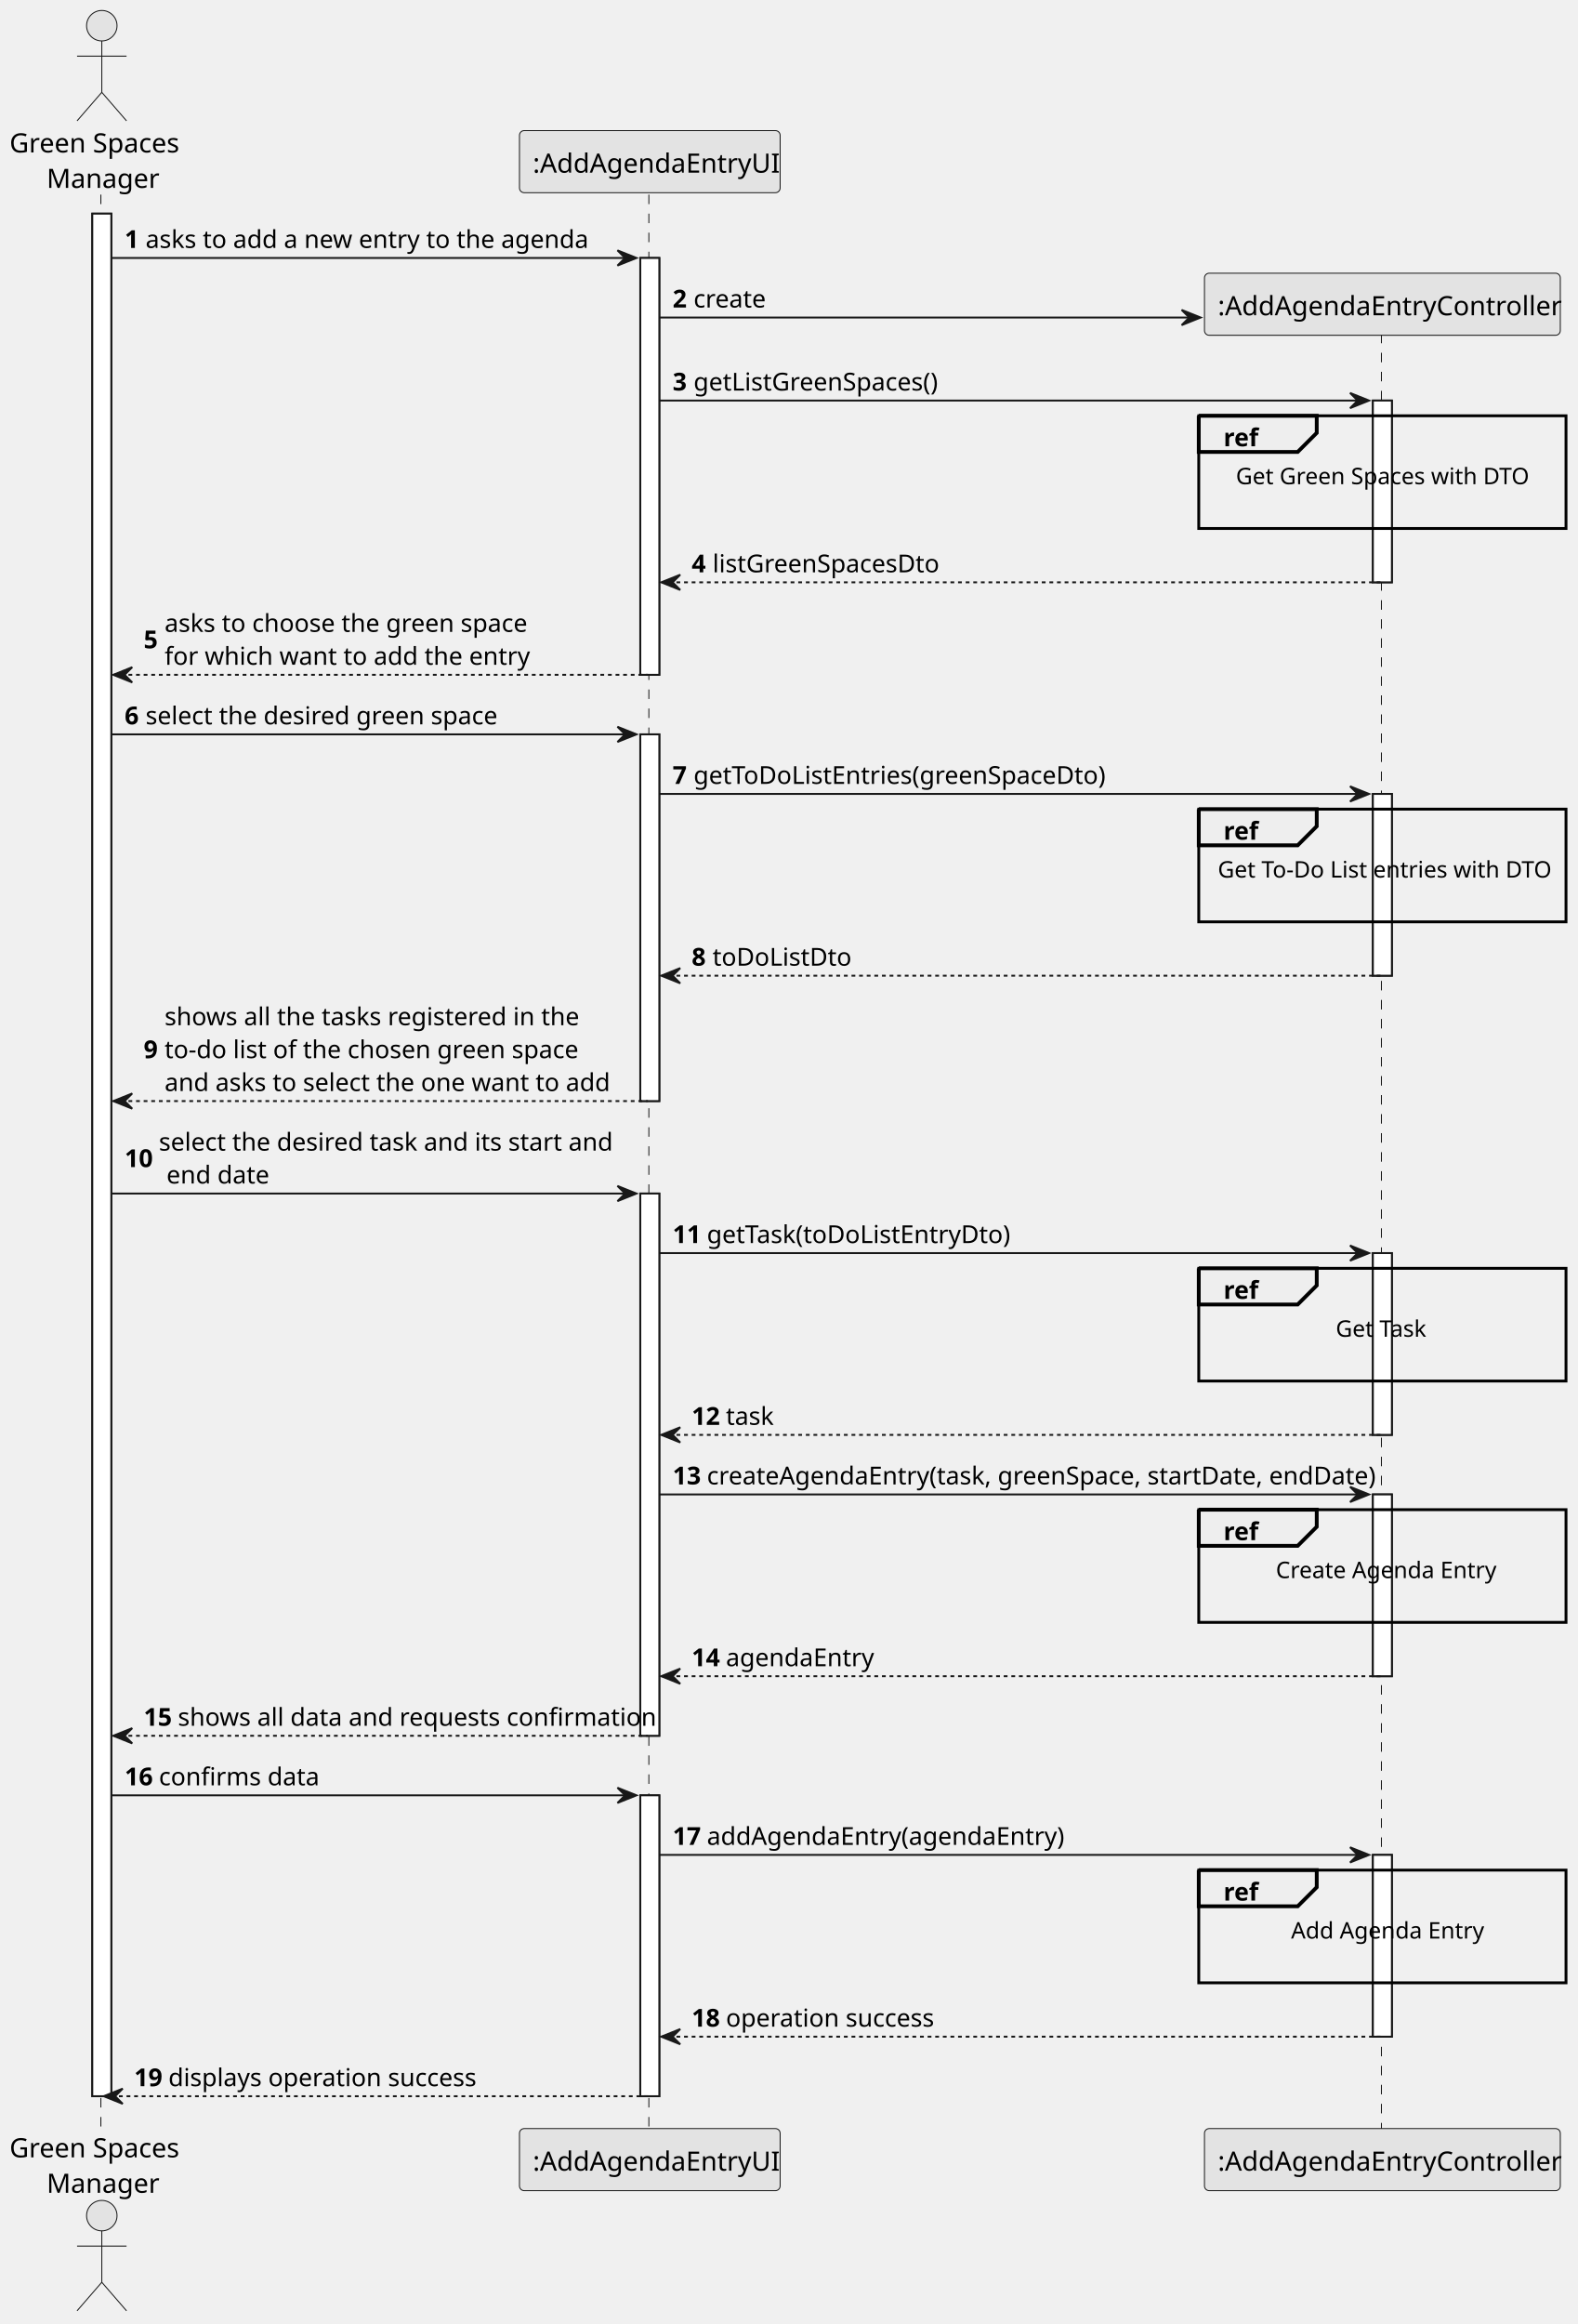
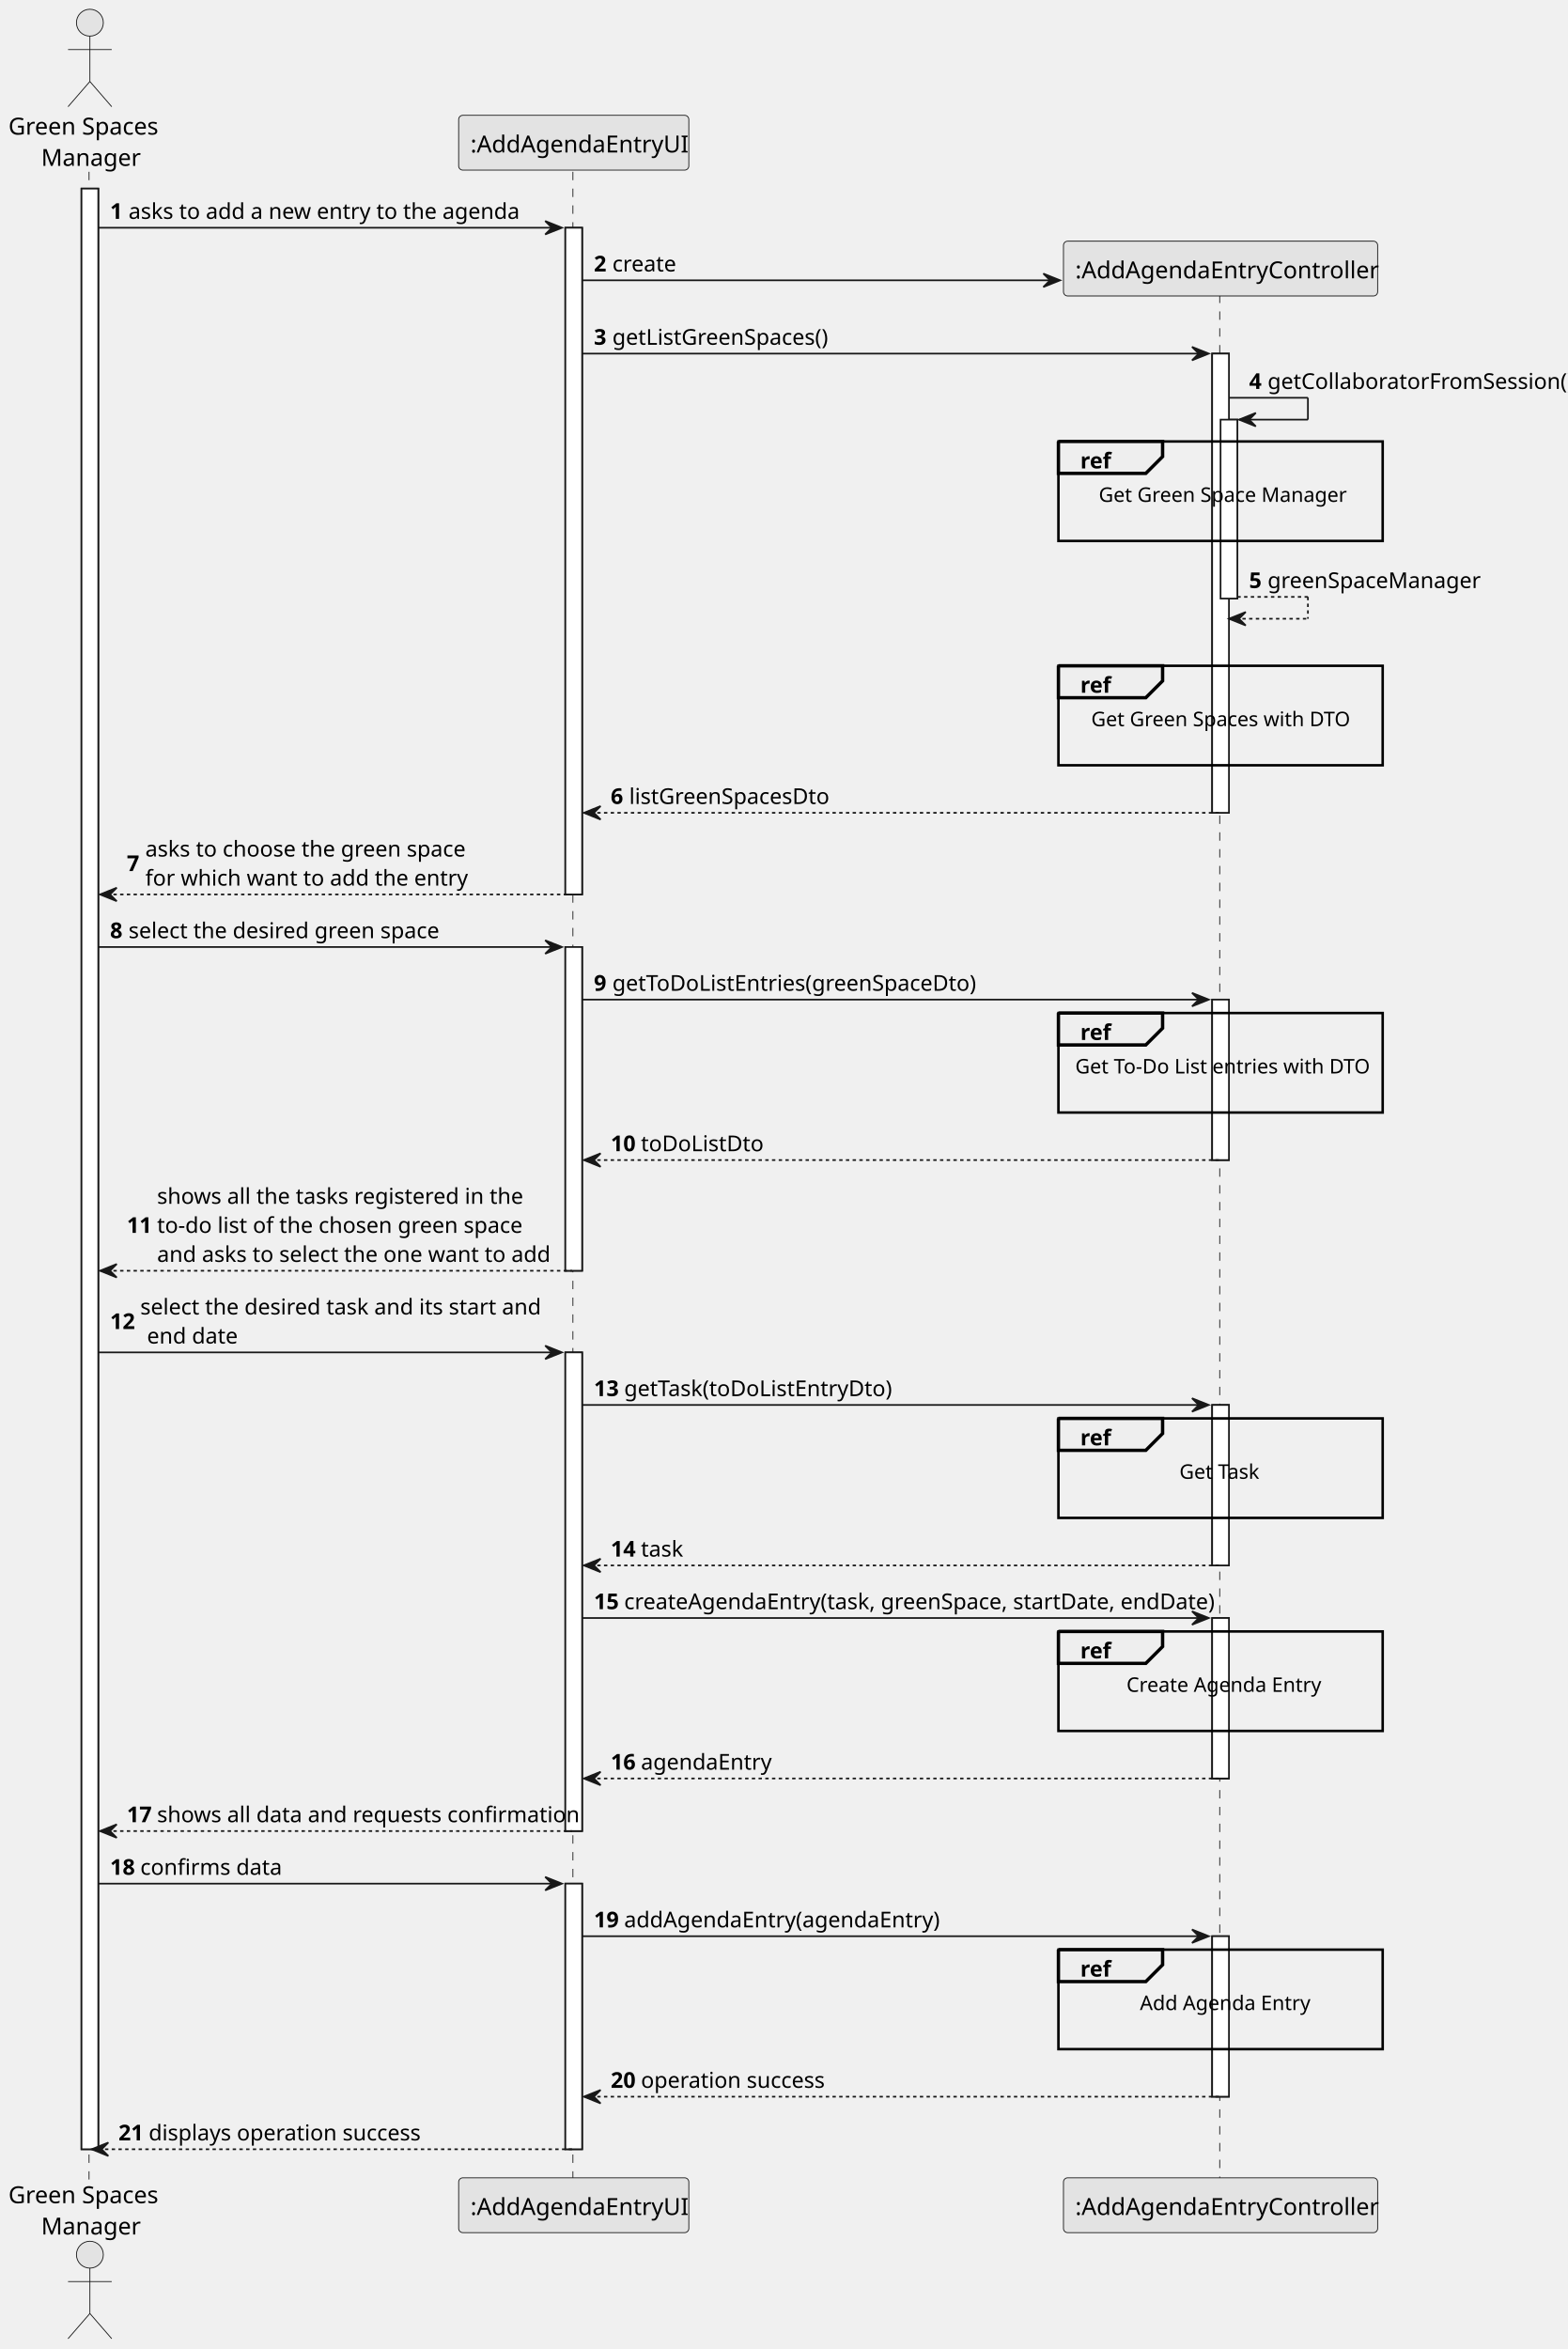
- <svg xmlns="http://www.w3.org/2000/svg" contentStyleType="text/css" height="1221px" preserveAspectRatio="none" style="width:829px;height:1221px;background:#FFFFFF;" version="1.1" viewBox="0 0 829 1221" width="829px" zoomAndPan="magnify">
+ <svg xmlns="http://www.w3.org/2000/svg" contentStyleType="text/css" height="1398px" preserveAspectRatio="none" style="width:933px;height:1398px;background:#FFFFFF;" version="1.1" viewBox="0 0 933 1398" width="933px" zoomAndPan="magnify">
  <defs />
  <g>
-     <rect fill="#FFFFFF" height="989.088" style="stroke:#181818;stroke-width:1.0;" width="10" x="48.5" y="112.242" />
-     <rect fill="#FFFFFF" height="218.998" style="stroke:#181818;stroke-width:1.0;" width="10" x="336.5" y="135.533" />
-     <rect fill="#FFFFFF" height="192.668" style="stroke:#181818;stroke-width:1.0;" width="10" x="336.5" y="385.822" />
-     <rect fill="#FFFFFF" height="284.881" style="stroke:#181818;stroke-width:1.0;" width="10" x="336.5" y="627.072" />
-     <rect fill="#FFFFFF" height="158.086" style="stroke:#181818;stroke-width:1.0;" width="10" x="336.5" y="943.244" />
-     <rect fill="#FFFFFF" height="95.504" style="stroke:#181818;stroke-width:1.0;" width="10" x="721.5" y="210.445" />
-     <rect fill="#FFFFFF" height="95.504" style="stroke:#181818;stroke-width:1.0;" width="10" x="721.5" y="417.113" />
-     <rect fill="#FFFFFF" height="95.504" style="stroke:#181818;stroke-width:1.0;" width="10" x="721.5" y="658.363" />
-     <rect fill="#FFFFFF" height="95.504" style="stroke:#181818;stroke-width:1.0;" width="10" x="721.5" y="785.158" />
-     <rect fill="#FFFFFF" height="95.504" style="stroke:#181818;stroke-width:1.0;" width="10" x="721.5" y="974.535" />
-     <line style="stroke:#181818;stroke-width:0.5;stroke-dasharray:5.0,5.0;" x1="53" x2="53" y1="102.242" y2="1119.33" />
-     <line style="stroke:#181818;stroke-width:0.5;stroke-dasharray:5.0,5.0;" x1="341" x2="341" y1="102.242" y2="1119.33" />
-     <line style="stroke:#181818;stroke-width:0.5;stroke-dasharray:5.0,5.0;" x1="726" x2="726" y1="175.344" y2="1119.33" />
+     <rect fill="#FFFFFF" height="1166.883" style="stroke:#181818;stroke-width:1.0;" width="10" x="48.5" y="112.242" />
+     <rect fill="#FFFFFF" height="396.793" style="stroke:#181818;stroke-width:1.0;" width="10" x="336.5" y="135.533" />
+     <rect fill="#FFFFFF" height="192.668" style="stroke:#181818;stroke-width:1.0;" width="10" x="336.5" y="563.617" />
+     <rect fill="#FFFFFF" height="284.881" style="stroke:#181818;stroke-width:1.0;" width="10" x="336.5" y="804.867" />
+     <rect fill="#FFFFFF" height="158.086" style="stroke:#181818;stroke-width:1.0;" width="10" x="336.5" y="1121.039" />
+     <rect fill="#FFFFFF" height="273.299" style="stroke:#181818;stroke-width:1.0;" width="10" x="721.5" y="210.445" />
+     <rect fill="#FFFFFF" height="106.504" style="stroke:#181818;stroke-width:1.0;" width="10" x="726.5" y="249.736" />
+     <rect fill="#FFFFFF" height="95.504" style="stroke:#181818;stroke-width:1.0;" width="10" x="721.5" y="594.908" />
+     <rect fill="#FFFFFF" height="95.504" style="stroke:#181818;stroke-width:1.0;" width="10" x="721.5" y="836.158" />
+     <rect fill="#FFFFFF" height="95.504" style="stroke:#181818;stroke-width:1.0;" width="10" x="721.5" y="962.953" />
+     <rect fill="#FFFFFF" height="95.504" style="stroke:#181818;stroke-width:1.0;" width="10" x="721.5" y="1152.33" />
+     <line style="stroke:#181818;stroke-width:0.5;stroke-dasharray:5.0,5.0;" x1="53" x2="53" y1="102.242" y2="1297.125" />
+     <line style="stroke:#181818;stroke-width:0.5;stroke-dasharray:5.0,5.0;" x1="341" x2="341" y1="102.242" y2="1297.125" />
+     <line style="stroke:#181818;stroke-width:0.5;stroke-dasharray:5.0,5.0;" x1="726" x2="726" y1="175.344" y2="1297.125" />
    <text fill="#000000" font-family="sans-serif" font-size="14" lengthAdjust="spacing" textLength="91" x="5" y="80.107">Green Spaces</text>
    <text fill="#000000" font-family="sans-serif" font-size="14" lengthAdjust="spacing" textLength="56" x="24.5" y="98.728">Manager</text>
    <ellipse cx="53.5" cy="13.5" fill="#E3E3E3" rx="8" ry="8" style="stroke:#181818;stroke-width:0.5;" />
    <path d="M53.5,21.5 L53.5,48.5 M40.5,29.5 L66.5,29.5 M53.5,48.5 L40.5,63.5 M53.5,48.5 L66.5,63.5 " fill="none" style="stroke:#181818;stroke-width:0.5;" />
-     <text fill="#000000" font-family="sans-serif" font-size="14" lengthAdjust="spacing" textLength="91" x="5" y="1133.438">Green Spaces</text>
-     <text fill="#000000" font-family="sans-serif" font-size="14" lengthAdjust="spacing" textLength="56" x="24.5" y="1152.059">Manager</text>
-     <ellipse cx="53.5" cy="1164.072" fill="#E3E3E3" rx="8" ry="8" style="stroke:#181818;stroke-width:0.5;" />
-     <path d="M53.5,1172.072 L53.5,1199.072 M40.5,1180.072 L66.5,1180.072 M53.5,1199.072 L40.5,1214.072 M53.5,1199.072 L66.5,1214.072 " fill="none" style="stroke:#181818;stroke-width:0.5;" />
+     <text fill="#000000" font-family="sans-serif" font-size="14" lengthAdjust="spacing" textLength="91" x="5" y="1311.232">Green Spaces</text>
+     <text fill="#000000" font-family="sans-serif" font-size="14" lengthAdjust="spacing" textLength="56" x="24.5" y="1329.853">Manager</text>
+     <ellipse cx="53.5" cy="1341.867" fill="#E3E3E3" rx="8" ry="8" style="stroke:#181818;stroke-width:0.5;" />
+     <path d="M53.5,1349.867 L53.5,1376.867 M40.5,1357.867 L66.5,1357.867 M53.5,1376.867 L40.5,1391.867 M53.5,1376.867 L66.5,1391.867 " fill="none" style="stroke:#181818;stroke-width:0.5;" />
    <rect fill="#E3E3E3" height="32.621" rx="2.5" ry="2.5" style="stroke:#181818;stroke-width:0.5;" width="137" x="273" y="68.621" />
    <text fill="#000000" font-family="sans-serif" font-size="14" lengthAdjust="spacing" textLength="123" x="280" y="90.728">:AddAgendaEntryUI</text>
-     <rect fill="#E3E3E3" height="32.621" rx="2.5" ry="2.5" style="stroke:#181818;stroke-width:0.5;" width="137" x="273" y="1118.33" />
-     <text fill="#000000" font-family="sans-serif" font-size="14" lengthAdjust="spacing" textLength="123" x="280" y="1140.438">:AddAgendaEntryUI</text>
-     <rect fill="#E3E3E3" height="32.621" rx="2.5" ry="2.5" style="stroke:#181818;stroke-width:0.5;" width="187" x="633" y="1118.33" />
-     <text fill="#000000" font-family="sans-serif" font-size="14" lengthAdjust="spacing" textLength="173" x="640" y="1140.438">:AddAgendaEntryController</text>
-     <rect fill="#FFFFFF" height="989.088" style="stroke:#181818;stroke-width:1.0;" width="10" x="48.5" y="112.242" />
-     <rect fill="#FFFFFF" height="218.998" style="stroke:#181818;stroke-width:1.0;" width="10" x="336.5" y="135.533" />
-     <rect fill="#FFFFFF" height="192.668" style="stroke:#181818;stroke-width:1.0;" width="10" x="336.5" y="385.822" />
-     <rect fill="#FFFFFF" height="284.881" style="stroke:#181818;stroke-width:1.0;" width="10" x="336.5" y="627.072" />
-     <rect fill="#FFFFFF" height="158.086" style="stroke:#181818;stroke-width:1.0;" width="10" x="336.5" y="943.244" />
-     <rect fill="#FFFFFF" height="95.504" style="stroke:#181818;stroke-width:1.0;" width="10" x="721.5" y="210.445" />
-     <rect fill="#FFFFFF" height="95.504" style="stroke:#181818;stroke-width:1.0;" width="10" x="721.5" y="417.113" />
-     <rect fill="#FFFFFF" height="95.504" style="stroke:#181818;stroke-width:1.0;" width="10" x="721.5" y="658.363" />
-     <rect fill="#FFFFFF" height="95.504" style="stroke:#181818;stroke-width:1.0;" width="10" x="721.5" y="785.158" />
-     <rect fill="#FFFFFF" height="95.504" style="stroke:#181818;stroke-width:1.0;" width="10" x="721.5" y="974.535" />
+     <rect fill="#E3E3E3" height="32.621" rx="2.5" ry="2.5" style="stroke:#181818;stroke-width:0.5;" width="137" x="273" y="1296.125" />
+     <text fill="#000000" font-family="sans-serif" font-size="14" lengthAdjust="spacing" textLength="123" x="280" y="1318.232">:AddAgendaEntryUI</text>
+     <rect fill="#E3E3E3" height="32.621" rx="2.5" ry="2.5" style="stroke:#181818;stroke-width:0.5;" width="187" x="633" y="1296.125" />
+     <text fill="#000000" font-family="sans-serif" font-size="14" lengthAdjust="spacing" textLength="173" x="640" y="1318.232">:AddAgendaEntryController</text>
+     <rect fill="#FFFFFF" height="1166.883" style="stroke:#181818;stroke-width:1.0;" width="10" x="48.5" y="112.242" />
+     <rect fill="#FFFFFF" height="396.793" style="stroke:#181818;stroke-width:1.0;" width="10" x="336.5" y="135.533" />
+     <rect fill="#FFFFFF" height="192.668" style="stroke:#181818;stroke-width:1.0;" width="10" x="336.5" y="563.617" />
+     <rect fill="#FFFFFF" height="284.881" style="stroke:#181818;stroke-width:1.0;" width="10" x="336.5" y="804.867" />
+     <rect fill="#FFFFFF" height="158.086" style="stroke:#181818;stroke-width:1.0;" width="10" x="336.5" y="1121.039" />
+     <rect fill="#FFFFFF" height="273.299" style="stroke:#181818;stroke-width:1.0;" width="10" x="721.5" y="210.445" />
+     <rect fill="#FFFFFF" height="106.504" style="stroke:#181818;stroke-width:1.0;" width="10" x="726.5" y="249.736" />
+     <rect fill="#FFFFFF" height="95.504" style="stroke:#181818;stroke-width:1.0;" width="10" x="721.5" y="594.908" />
+     <rect fill="#FFFFFF" height="95.504" style="stroke:#181818;stroke-width:1.0;" width="10" x="721.5" y="836.158" />
+     <rect fill="#FFFFFF" height="95.504" style="stroke:#181818;stroke-width:1.0;" width="10" x="721.5" y="962.953" />
+     <rect fill="#FFFFFF" height="95.504" style="stroke:#181818;stroke-width:1.0;" width="10" x="721.5" y="1152.33" />
    <polygon fill="#181818" points="324.5,131.533,334.5,135.533,324.5,139.533,328.5,135.533" style="stroke:#181818;stroke-width:1.0;" />
    <line style="stroke:#181818;stroke-width:1.0;" x1="58.5" x2="330.5" y1="135.533" y2="135.533" />
    <text fill="#000000" font-family="sans-serif" font-size="13" font-weight="bold" lengthAdjust="spacing" textLength="7" x="65.5" y="130.27">1</text>
    <text fill="#000000" font-family="sans-serif" font-size="13" lengthAdjust="spacing" textLength="222" x="76.5" y="130.27">asks to add a new entry to the agenda</text>
    <polygon fill="#181818" points="621,162.824,631,166.824,621,170.824,625,166.824" style="stroke:#181818;stroke-width:1.0;" />
    <line style="stroke:#181818;stroke-width:1.0;" x1="346.5" x2="627" y1="166.824" y2="166.824" />
    <text fill="#000000" font-family="sans-serif" font-size="13" font-weight="bold" lengthAdjust="spacing" textLength="7" x="353.5" y="161.561">2</text>
    <text fill="#000000" font-family="sans-serif" font-size="13" lengthAdjust="spacing" textLength="36" x="364.5" y="161.561">create</text>
    <rect fill="#E3E3E3" height="32.621" rx="2.5" ry="2.5" style="stroke:#181818;stroke-width:0.5;" width="187" x="633" y="143.533" />
    <text fill="#000000" font-family="sans-serif" font-size="14" lengthAdjust="spacing" textLength="173" x="640" y="165.641">:AddAgendaEntryController</text>
    <polygon fill="#181818" points="709.5,206.445,719.5,210.445,709.5,214.445,713.5,210.445" style="stroke:#181818;stroke-width:1.0;" />
    <line style="stroke:#181818;stroke-width:1.0;" x1="346.5" x2="715.5" y1="210.445" y2="210.445" />
    <text fill="#000000" font-family="sans-serif" font-size="13" font-weight="bold" lengthAdjust="spacing" textLength="7" x="353.5" y="205.183">3</text>
    <text fill="#000000" font-family="sans-serif" font-size="13" lengthAdjust="spacing" textLength="126" x="364.5" y="205.183">getListGreenSpaces()</text>
-     <rect fill="none" height="59.213" style="stroke:#000000;stroke-width:1.5;" width="193" x="630" y="218.445" />
-     <path d="M630,218.445 L692,218.445 L692,227.445 L682,237.445 L630,237.445 L630,218.445 " fill="#EEEEEE" style="stroke:#000000;stroke-width:2.0;" />
-     <text fill="#000000" font-family="sans-serif" font-size="13" font-weight="bold" lengthAdjust="spacing" textLength="17" x="643" y="234.474">ref</text>
-     <text fill="#000000" font-family="sans-serif" font-size="12" lengthAdjust="spacing" textLength="154" x="649.5" y="254.394">Get Green Spaces with DTO</text>
-     <text fill="#000000" font-family="sans-serif" font-size="12" lengthAdjust="spacing" textLength="3" x="725" y="270.356"> </text>
-     <polygon fill="#181818" points="357.5,301.949,347.5,305.949,357.5,309.949,353.5,305.949" style="stroke:#181818;stroke-width:1.0;" />
-     <line style="stroke:#181818;stroke-width:1.0;stroke-dasharray:2.0,2.0;" x1="351.5" x2="725.5" y1="305.949" y2="305.949" />
-     <text fill="#000000" font-family="sans-serif" font-size="13" font-weight="bold" lengthAdjust="spacing" textLength="7" x="363.5" y="300.687">4</text>
-     <text fill="#000000" font-family="sans-serif" font-size="13" lengthAdjust="spacing" textLength="116" x="374.5" y="300.687">listGreenSpacesDto</text>
-     <polygon fill="#181818" points="69.5,350.531,59.5,354.531,69.5,358.531,65.5,354.531" style="stroke:#181818;stroke-width:1.0;" />
-     <line style="stroke:#181818;stroke-width:1.0;stroke-dasharray:2.0,2.0;" x1="63.5" x2="340.5" y1="354.531" y2="354.531" />
-     <text fill="#000000" font-family="sans-serif" font-size="13" font-weight="bold" lengthAdjust="spacing" textLength="7" x="75.5" y="340.623">5</text>
-     <text fill="#000000" font-family="sans-serif" font-size="13" lengthAdjust="spacing" textLength="186" x="86.5" y="331.978">asks to choose the green space</text>
-     <text fill="#000000" font-family="sans-serif" font-size="13" lengthAdjust="spacing" textLength="177" x="86.5" y="349.269">for which want to add the entry</text>
-     <polygon fill="#181818" points="324.5,381.822,334.5,385.822,324.5,389.822,328.5,385.822" style="stroke:#181818;stroke-width:1.0;" />
-     <line style="stroke:#181818;stroke-width:1.0;" x1="58.5" x2="330.5" y1="385.822" y2="385.822" />
-     <text fill="#000000" font-family="sans-serif" font-size="13" font-weight="bold" lengthAdjust="spacing" textLength="7" x="65.5" y="380.56">6</text>
-     <text fill="#000000" font-family="sans-serif" font-size="13" lengthAdjust="spacing" textLength="178" x="76.5" y="380.56">select the desired green space</text>
-     <polygon fill="#181818" points="709.5,413.113,719.5,417.113,709.5,421.113,713.5,417.113" style="stroke:#181818;stroke-width:1.0;" />
-     <line style="stroke:#181818;stroke-width:1.0;" x1="346.5" x2="715.5" y1="417.113" y2="417.113" />
-     <text fill="#000000" font-family="sans-serif" font-size="13" font-weight="bold" lengthAdjust="spacing" textLength="7" x="353.5" y="411.851">7</text>
-     <text fill="#000000" font-family="sans-serif" font-size="13" lengthAdjust="spacing" textLength="207" x="364.5" y="411.851">getToDoListEntries(greenSpaceDto)</text>
-     <rect fill="none" height="59.213" style="stroke:#000000;stroke-width:1.5;" width="193" x="630" y="425.113" />
-     <path d="M630,425.113 L692,425.113 L692,434.113 L682,444.113 L630,444.113 L630,425.113 " fill="#EEEEEE" style="stroke:#000000;stroke-width:2.0;" />
-     <text fill="#000000" font-family="sans-serif" font-size="13" font-weight="bold" lengthAdjust="spacing" textLength="17" x="643" y="441.142">ref</text>
-     <text fill="#000000" font-family="sans-serif" font-size="12" lengthAdjust="spacing" textLength="173" x="640" y="461.062">Get To-Do List entries with DTO</text>
-     <text fill="#000000" font-family="sans-serif" font-size="12" lengthAdjust="spacing" textLength="3" x="725" y="477.023"> </text>
-     <polygon fill="#181818" points="357.5,508.617,347.5,512.617,357.5,516.617,353.5,512.617" style="stroke:#181818;stroke-width:1.0;" />
-     <line style="stroke:#181818;stroke-width:1.0;stroke-dasharray:2.0,2.0;" x1="351.5" x2="725.5" y1="512.617" y2="512.617" />
-     <text fill="#000000" font-family="sans-serif" font-size="13" font-weight="bold" lengthAdjust="spacing" textLength="7" x="363.5" y="507.354">8</text>
-     <text fill="#000000" font-family="sans-serif" font-size="13" lengthAdjust="spacing" textLength="68" x="374.5" y="507.354">toDoListDto</text>
-     <polygon fill="#181818" points="69.5,574.49,59.5,578.49,69.5,582.49,65.5,578.49" style="stroke:#181818;stroke-width:1.0;" />
-     <line style="stroke:#181818;stroke-width:1.0;stroke-dasharray:2.0,2.0;" x1="63.5" x2="340.5" y1="578.49" y2="578.49" />
-     <text fill="#000000" font-family="sans-serif" font-size="13" font-weight="bold" lengthAdjust="spacing" textLength="7" x="75.5" y="555.937">9</text>
-     <text fill="#000000" font-family="sans-serif" font-size="13" lengthAdjust="spacing" textLength="209" x="86.5" y="538.645">shows all the tasks registered in the</text>
-     <text fill="#000000" font-family="sans-serif" font-size="13" lengthAdjust="spacing" textLength="207" x="86.5" y="555.937">to-do list of the chosen green space</text>
-     <text fill="#000000" font-family="sans-serif" font-size="13" lengthAdjust="spacing" textLength="225" x="86.5" y="573.227">and asks to select the one want to add</text>
-     <polygon fill="#181818" points="324.5,623.072,334.5,627.072,324.5,631.072,328.5,627.072" style="stroke:#181818;stroke-width:1.0;" />
-     <line style="stroke:#181818;stroke-width:1.0;" x1="58.5" x2="330.5" y1="627.072" y2="627.072" />
-     <text fill="#000000" font-family="sans-serif" font-size="13" font-weight="bold" lengthAdjust="spacing" textLength="14" x="65.5" y="613.164">10</text>
-     <text fill="#000000" font-family="sans-serif" font-size="13" lengthAdjust="spacing" textLength="230" x="83.5" y="604.519">select the desired task and its start and</text>
-     <text fill="#000000" font-family="sans-serif" font-size="13" lengthAdjust="spacing" textLength="50" x="87.5" y="621.81">end date</text>
-     <polygon fill="#181818" points="709.5,654.363,719.5,658.363,709.5,662.363,713.5,658.363" style="stroke:#181818;stroke-width:1.0;" />
-     <line style="stroke:#181818;stroke-width:1.0;" x1="346.5" x2="715.5" y1="658.363" y2="658.363" />
-     <text fill="#000000" font-family="sans-serif" font-size="13" font-weight="bold" lengthAdjust="spacing" textLength="14" x="353.5" y="653.101">11</text>
-     <text fill="#000000" font-family="sans-serif" font-size="13" lengthAdjust="spacing" textLength="153" x="371.5" y="653.101">getTask(toDoListEntryDto)</text>
-     <rect fill="none" height="59.213" style="stroke:#000000;stroke-width:1.5;" width="193" x="630" y="666.363" />
-     <path d="M630,666.363 L692,666.363 L692,675.363 L682,685.363 L630,685.363 L630,666.363 " fill="#EEEEEE" style="stroke:#000000;stroke-width:2.0;" />
-     <text fill="#000000" font-family="sans-serif" font-size="13" font-weight="bold" lengthAdjust="spacing" textLength="17" x="643" y="682.392">ref</text>
-     <text fill="#000000" font-family="sans-serif" font-size="12" lengthAdjust="spacing" textLength="49" x="702" y="702.312">Get Task</text>
-     <text fill="#000000" font-family="sans-serif" font-size="12" lengthAdjust="spacing" textLength="3" x="725" y="718.273"> </text>
-     <polygon fill="#181818" points="357.5,749.867,347.5,753.867,357.5,757.867,353.5,753.867" style="stroke:#181818;stroke-width:1.0;" />
-     <line style="stroke:#181818;stroke-width:1.0;stroke-dasharray:2.0,2.0;" x1="351.5" x2="725.5" y1="753.867" y2="753.867" />
-     <text fill="#000000" font-family="sans-serif" font-size="13" font-weight="bold" lengthAdjust="spacing" textLength="14" x="363.5" y="748.605">12</text>
-     <text fill="#000000" font-family="sans-serif" font-size="13" lengthAdjust="spacing" textLength="25" x="381.5" y="748.605">task</text>
-     <polygon fill="#181818" points="709.5,781.158,719.5,785.158,709.5,789.158,713.5,785.158" style="stroke:#181818;stroke-width:1.0;" />
-     <line style="stroke:#181818;stroke-width:1.0;" x1="346.5" x2="715.5" y1="785.158" y2="785.158" />
-     <text fill="#000000" font-family="sans-serif" font-size="13" font-weight="bold" lengthAdjust="spacing" textLength="14" x="353.5" y="779.895">13</text>
-     <text fill="#000000" font-family="sans-serif" font-size="13" lengthAdjust="spacing" textLength="338" x="371.5" y="779.895">createAgendaEntry(task, greenSpace, startDate, endDate)</text>
-     <rect fill="none" height="59.213" style="stroke:#000000;stroke-width:1.5;" width="193" x="630" y="793.158" />
-     <path d="M630,793.158 L692,793.158 L692,802.158 L682,812.158 L630,812.158 L630,793.158 " fill="#EEEEEE" style="stroke:#000000;stroke-width:2.0;" />
-     <text fill="#000000" font-family="sans-serif" font-size="13" font-weight="bold" lengthAdjust="spacing" textLength="17" x="643" y="809.187">ref</text>
-     <text fill="#000000" font-family="sans-serif" font-size="12" lengthAdjust="spacing" textLength="112" x="670.5" y="829.107">Create Agenda Entry</text>
-     <text fill="#000000" font-family="sans-serif" font-size="12" lengthAdjust="spacing" textLength="3" x="725" y="845.068"> </text>
-     <polygon fill="#181818" points="357.5,876.662,347.5,880.662,357.5,884.662,353.5,880.662" style="stroke:#181818;stroke-width:1.0;" />
-     <line style="stroke:#181818;stroke-width:1.0;stroke-dasharray:2.0,2.0;" x1="351.5" x2="725.5" y1="880.662" y2="880.662" />
-     <text fill="#000000" font-family="sans-serif" font-size="13" font-weight="bold" lengthAdjust="spacing" textLength="14" x="363.5" y="875.399">14</text>
-     <text fill="#000000" font-family="sans-serif" font-size="13" lengthAdjust="spacing" textLength="73" x="381.5" y="875.399">agendaEntry</text>
-     <polygon fill="#181818" points="69.5,907.953,59.5,911.953,69.5,915.953,65.5,911.953" style="stroke:#181818;stroke-width:1.0;" />
-     <line style="stroke:#181818;stroke-width:1.0;stroke-dasharray:2.0,2.0;" x1="63.5" x2="340.5" y1="911.953" y2="911.953" />
-     <text fill="#000000" font-family="sans-serif" font-size="13" font-weight="bold" lengthAdjust="spacing" textLength="14" x="75.5" y="906.69">15</text>
-     <text fill="#000000" font-family="sans-serif" font-size="13" lengthAdjust="spacing" textLength="236" x="93.5" y="906.69">shows all data and requests confirmation</text>
-     <polygon fill="#181818" points="324.5,939.244,334.5,943.244,324.5,947.244,328.5,943.244" style="stroke:#181818;stroke-width:1.0;" />
-     <line style="stroke:#181818;stroke-width:1.0;" x1="58.5" x2="330.5" y1="943.244" y2="943.244" />
-     <text fill="#000000" font-family="sans-serif" font-size="13" font-weight="bold" lengthAdjust="spacing" textLength="14" x="65.5" y="937.981">16</text>
-     <text fill="#000000" font-family="sans-serif" font-size="13" lengthAdjust="spacing" textLength="78" x="83.5" y="937.981">confirms data</text>
-     <polygon fill="#181818" points="709.5,970.535,719.5,974.535,709.5,978.535,713.5,974.535" style="stroke:#181818;stroke-width:1.0;" />
-     <line style="stroke:#181818;stroke-width:1.0;" x1="346.5" x2="715.5" y1="974.535" y2="974.535" />
-     <text fill="#000000" font-family="sans-serif" font-size="13" font-weight="bold" lengthAdjust="spacing" textLength="14" x="353.5" y="969.273">17</text>
-     <text fill="#000000" font-family="sans-serif" font-size="13" lengthAdjust="spacing" textLength="177" x="371.5" y="969.273">addAgendaEntry(agendaEntry)</text>
-     <rect fill="none" height="59.213" style="stroke:#000000;stroke-width:1.5;" width="193" x="630" y="982.535" />
-     <path d="M630,982.535 L692,982.535 L692,991.535 L682,1001.535 L630,1001.535 L630,982.535 " fill="#EEEEEE" style="stroke:#000000;stroke-width:2.0;" />
-     <text fill="#000000" font-family="sans-serif" font-size="13" font-weight="bold" lengthAdjust="spacing" textLength="17" x="643" y="998.563">ref</text>
-     <text fill="#000000" font-family="sans-serif" font-size="12" lengthAdjust="spacing" textLength="96" x="678.5" y="1018.484">Add Agenda Entry</text>
-     <text fill="#000000" font-family="sans-serif" font-size="12" lengthAdjust="spacing" textLength="3" x="725" y="1034.445"> </text>
-     <polygon fill="#181818" points="357.5,1066.039,347.5,1070.039,357.5,1074.039,353.5,1070.039" style="stroke:#181818;stroke-width:1.0;" />
-     <line style="stroke:#181818;stroke-width:1.0;stroke-dasharray:2.0,2.0;" x1="351.5" x2="725.5" y1="1070.039" y2="1070.039" />
-     <text fill="#000000" font-family="sans-serif" font-size="13" font-weight="bold" lengthAdjust="spacing" textLength="14" x="363.5" y="1064.776">18</text>
-     <text fill="#000000" font-family="sans-serif" font-size="13" lengthAdjust="spacing" textLength="106" x="381.5" y="1064.776">operation success</text>
-     <polygon fill="#181818" points="64.5,1097.33,54.5,1101.33,64.5,1105.33,60.5,1101.33" style="stroke:#181818;stroke-width:1.0;" />
-     <line style="stroke:#181818;stroke-width:1.0;stroke-dasharray:2.0,2.0;" x1="58.5" x2="340.5" y1="1101.33" y2="1101.33" />
-     <text fill="#000000" font-family="sans-serif" font-size="13" font-weight="bold" lengthAdjust="spacing" textLength="14" x="70.5" y="1096.067">19</text>
-     <text fill="#000000" font-family="sans-serif" font-size="13" lengthAdjust="spacing" textLength="158" x="88.5" y="1096.067">displays operation success</text>
+     <line style="stroke:#181818;stroke-width:1.0;" x1="731.5" x2="778.5" y1="236.736" y2="236.736" />
+     <line style="stroke:#181818;stroke-width:1.0;" x1="778.5" x2="778.5" y1="236.736" y2="249.736" />
+     <line style="stroke:#181818;stroke-width:1.0;" x1="737.5" x2="778.5" y1="249.736" y2="249.736" />
+     <polygon fill="#181818" points="747.5,245.736,737.5,249.736,747.5,253.736,743.5,249.736" style="stroke:#181818;stroke-width:1.0;" />
+     <text fill="#000000" font-family="sans-serif" font-size="13" font-weight="bold" lengthAdjust="spacing" textLength="7" x="743.5" y="231.474">4</text>
+     <text fill="#000000" font-family="sans-serif" font-size="13" lengthAdjust="spacing" textLength="172" x="754.5" y="231.474">getCollaboratorFromSession()</text>
+     <rect fill="none" height="59.213" style="stroke:#000000;stroke-width:1.5;" width="193" x="630" y="262.736" />
+     <path d="M630,262.736 L692,262.736 L692,271.736 L682,281.736 L630,281.736 L630,262.736 " fill="#EEEEEE" style="stroke:#000000;stroke-width:2.0;" />
+     <text fill="#000000" font-family="sans-serif" font-size="13" font-weight="bold" lengthAdjust="spacing" textLength="17" x="643" y="278.765">ref</text>
+     <text fill="#000000" font-family="sans-serif" font-size="12" lengthAdjust="spacing" textLength="145" x="654" y="298.685">Get Green Space Manager</text>
+     <text fill="#000000" font-family="sans-serif" font-size="12" lengthAdjust="spacing" textLength="3" x="725" y="314.647"> </text>
+     <line style="stroke:#181818;stroke-width:1.0;stroke-dasharray:2.0,2.0;" x1="736.5" x2="778.5" y1="355.24" y2="355.24" />
+     <line style="stroke:#181818;stroke-width:1.0;stroke-dasharray:2.0,2.0;" x1="778.5" x2="778.5" y1="355.24" y2="368.24" />
+     <line style="stroke:#181818;stroke-width:1.0;stroke-dasharray:2.0,2.0;" x1="731.5" x2="778.5" y1="368.24" y2="368.24" />
+     <polygon fill="#181818" points="741.5,364.24,731.5,368.24,741.5,372.24,737.5,368.24" style="stroke:#181818;stroke-width:1.0;" />
+     <text fill="#000000" font-family="sans-serif" font-size="13" font-weight="bold" lengthAdjust="spacing" textLength="7" x="743.5" y="349.978">5</text>
+     <text fill="#000000" font-family="sans-serif" font-size="13" lengthAdjust="spacing" textLength="119" x="754.5" y="349.978">greenSpaceManager</text>
+     <rect fill="none" height="59.213" style="stroke:#000000;stroke-width:1.5;" width="193" x="630" y="396.24" />
+     <path d="M630,396.24 L692,396.24 L692,405.24 L682,415.24 L630,415.24 L630,396.24 " fill="#EEEEEE" style="stroke:#000000;stroke-width:2.0;" />
+     <text fill="#000000" font-family="sans-serif" font-size="13" font-weight="bold" lengthAdjust="spacing" textLength="17" x="643" y="412.269">ref</text>
+     <text fill="#000000" font-family="sans-serif" font-size="12" lengthAdjust="spacing" textLength="154" x="649.5" y="432.19">Get Green Spaces with DTO</text>
+     <text fill="#000000" font-family="sans-serif" font-size="12" lengthAdjust="spacing" textLength="3" x="725" y="448.15"> </text>
+     <polygon fill="#181818" points="357.5,479.744,347.5,483.744,357.5,487.744,353.5,483.744" style="stroke:#181818;stroke-width:1.0;" />
+     <line style="stroke:#181818;stroke-width:1.0;stroke-dasharray:2.0,2.0;" x1="351.5" x2="725.5" y1="483.744" y2="483.744" />
+     <text fill="#000000" font-family="sans-serif" font-size="13" font-weight="bold" lengthAdjust="spacing" textLength="7" x="363.5" y="478.481">6</text>
+     <text fill="#000000" font-family="sans-serif" font-size="13" lengthAdjust="spacing" textLength="116" x="374.5" y="478.481">listGreenSpacesDto</text>
+     <polygon fill="#181818" points="69.5,528.326,59.5,532.326,69.5,536.326,65.5,532.326" style="stroke:#181818;stroke-width:1.0;" />
+     <line style="stroke:#181818;stroke-width:1.0;stroke-dasharray:2.0,2.0;" x1="63.5" x2="340.5" y1="532.326" y2="532.326" />
+     <text fill="#000000" font-family="sans-serif" font-size="13" font-weight="bold" lengthAdjust="spacing" textLength="7" x="75.5" y="518.418">7</text>
+     <text fill="#000000" font-family="sans-serif" font-size="13" lengthAdjust="spacing" textLength="186" x="86.5" y="509.772">asks to choose the green space</text>
+     <text fill="#000000" font-family="sans-serif" font-size="13" lengthAdjust="spacing" textLength="177" x="86.5" y="527.063">for which want to add the entry</text>
+     <polygon fill="#181818" points="324.5,559.617,334.5,563.617,324.5,567.617,328.5,563.617" style="stroke:#181818;stroke-width:1.0;" />
+     <line style="stroke:#181818;stroke-width:1.0;" x1="58.5" x2="330.5" y1="563.617" y2="563.617" />
+     <text fill="#000000" font-family="sans-serif" font-size="13" font-weight="bold" lengthAdjust="spacing" textLength="7" x="65.5" y="558.355">8</text>
+     <text fill="#000000" font-family="sans-serif" font-size="13" lengthAdjust="spacing" textLength="178" x="76.5" y="558.355">select the desired green space</text>
+     <polygon fill="#181818" points="709.5,590.908,719.5,594.908,709.5,598.908,713.5,594.908" style="stroke:#181818;stroke-width:1.0;" />
+     <line style="stroke:#181818;stroke-width:1.0;" x1="346.5" x2="715.5" y1="594.908" y2="594.908" />
+     <text fill="#000000" font-family="sans-serif" font-size="13" font-weight="bold" lengthAdjust="spacing" textLength="7" x="353.5" y="589.645">9</text>
+     <text fill="#000000" font-family="sans-serif" font-size="13" lengthAdjust="spacing" textLength="207" x="364.5" y="589.645">getToDoListEntries(greenSpaceDto)</text>
+     <rect fill="none" height="59.213" style="stroke:#000000;stroke-width:1.5;" width="193" x="630" y="602.908" />
+     <path d="M630,602.908 L692,602.908 L692,611.908 L682,621.908 L630,621.908 L630,602.908 " fill="#EEEEEE" style="stroke:#000000;stroke-width:2.0;" />
+     <text fill="#000000" font-family="sans-serif" font-size="13" font-weight="bold" lengthAdjust="spacing" textLength="17" x="643" y="618.937">ref</text>
+     <text fill="#000000" font-family="sans-serif" font-size="12" lengthAdjust="spacing" textLength="173" x="640" y="638.857">Get To-Do List entries with DTO</text>
+     <text fill="#000000" font-family="sans-serif" font-size="12" lengthAdjust="spacing" textLength="3" x="725" y="654.818"> </text>
+     <polygon fill="#181818" points="357.5,686.412,347.5,690.412,357.5,694.412,353.5,690.412" style="stroke:#181818;stroke-width:1.0;" />
+     <line style="stroke:#181818;stroke-width:1.0;stroke-dasharray:2.0,2.0;" x1="351.5" x2="725.5" y1="690.412" y2="690.412" />
+     <text fill="#000000" font-family="sans-serif" font-size="13" font-weight="bold" lengthAdjust="spacing" textLength="14" x="363.5" y="685.149">10</text>
+     <text fill="#000000" font-family="sans-serif" font-size="13" lengthAdjust="spacing" textLength="68" x="381.5" y="685.149">toDoListDto</text>
+     <polygon fill="#181818" points="69.5,752.285,59.5,756.285,69.5,760.285,65.5,756.285" style="stroke:#181818;stroke-width:1.0;" />
+     <line style="stroke:#181818;stroke-width:1.0;stroke-dasharray:2.0,2.0;" x1="63.5" x2="340.5" y1="756.285" y2="756.285" />
+     <text fill="#000000" font-family="sans-serif" font-size="13" font-weight="bold" lengthAdjust="spacing" textLength="14" x="75.5" y="733.731">11</text>
+     <text fill="#000000" font-family="sans-serif" font-size="13" lengthAdjust="spacing" textLength="209" x="93.5" y="716.44">shows all the tasks registered in the</text>
+     <text fill="#000000" font-family="sans-serif" font-size="13" lengthAdjust="spacing" textLength="207" x="93.5" y="733.731">to-do list of the chosen green space</text>
+     <text fill="#000000" font-family="sans-serif" font-size="13" lengthAdjust="spacing" textLength="225" x="93.5" y="751.023">and asks to select the one want to add</text>
+     <polygon fill="#181818" points="324.5,800.867,334.5,804.867,324.5,808.867,328.5,804.867" style="stroke:#181818;stroke-width:1.0;" />
+     <line style="stroke:#181818;stroke-width:1.0;" x1="58.5" x2="330.5" y1="804.867" y2="804.867" />
+     <text fill="#000000" font-family="sans-serif" font-size="13" font-weight="bold" lengthAdjust="spacing" textLength="14" x="65.5" y="790.959">12</text>
+     <text fill="#000000" font-family="sans-serif" font-size="13" lengthAdjust="spacing" textLength="230" x="83.5" y="782.313">select the desired task and its start and</text>
+     <text fill="#000000" font-family="sans-serif" font-size="13" lengthAdjust="spacing" textLength="50" x="87.5" y="799.605">end date</text>
+     <polygon fill="#181818" points="709.5,832.158,719.5,836.158,709.5,840.158,713.5,836.158" style="stroke:#181818;stroke-width:1.0;" />
+     <line style="stroke:#181818;stroke-width:1.0;" x1="346.5" x2="715.5" y1="836.158" y2="836.158" />
+     <text fill="#000000" font-family="sans-serif" font-size="13" font-weight="bold" lengthAdjust="spacing" textLength="14" x="353.5" y="830.895">13</text>
+     <text fill="#000000" font-family="sans-serif" font-size="13" lengthAdjust="spacing" textLength="153" x="371.5" y="830.895">getTask(toDoListEntryDto)</text>
+     <rect fill="none" height="59.213" style="stroke:#000000;stroke-width:1.5;" width="193" x="630" y="844.158" />
+     <path d="M630,844.158 L692,844.158 L692,853.158 L682,863.158 L630,863.158 L630,844.158 " fill="#EEEEEE" style="stroke:#000000;stroke-width:2.0;" />
+     <text fill="#000000" font-family="sans-serif" font-size="13" font-weight="bold" lengthAdjust="spacing" textLength="17" x="643" y="860.187">ref</text>
+     <text fill="#000000" font-family="sans-serif" font-size="12" lengthAdjust="spacing" textLength="49" x="702" y="880.107">Get Task</text>
+     <text fill="#000000" font-family="sans-serif" font-size="12" lengthAdjust="spacing" textLength="3" x="725" y="896.068"> </text>
+     <polygon fill="#181818" points="357.5,927.662,347.5,931.662,357.5,935.662,353.5,931.662" style="stroke:#181818;stroke-width:1.0;" />
+     <line style="stroke:#181818;stroke-width:1.0;stroke-dasharray:2.0,2.0;" x1="351.5" x2="725.5" y1="931.662" y2="931.662" />
+     <text fill="#000000" font-family="sans-serif" font-size="13" font-weight="bold" lengthAdjust="spacing" textLength="14" x="363.5" y="926.399">14</text>
+     <text fill="#000000" font-family="sans-serif" font-size="13" lengthAdjust="spacing" textLength="25" x="381.5" y="926.399">task</text>
+     <polygon fill="#181818" points="709.5,958.953,719.5,962.953,709.5,966.953,713.5,962.953" style="stroke:#181818;stroke-width:1.0;" />
+     <line style="stroke:#181818;stroke-width:1.0;" x1="346.5" x2="715.5" y1="962.953" y2="962.953" />
+     <text fill="#000000" font-family="sans-serif" font-size="13" font-weight="bold" lengthAdjust="spacing" textLength="14" x="353.5" y="957.69">15</text>
+     <text fill="#000000" font-family="sans-serif" font-size="13" lengthAdjust="spacing" textLength="338" x="371.5" y="957.69">createAgendaEntry(task, greenSpace, startDate, endDate)</text>
+     <rect fill="none" height="59.213" style="stroke:#000000;stroke-width:1.5;" width="193" x="630" y="970.953" />
+     <path d="M630,970.953 L692,970.953 L692,979.953 L682,989.953 L630,989.953 L630,970.953 " fill="#EEEEEE" style="stroke:#000000;stroke-width:2.0;" />
+     <text fill="#000000" font-family="sans-serif" font-size="13" font-weight="bold" lengthAdjust="spacing" textLength="17" x="643" y="986.981">ref</text>
+     <text fill="#000000" font-family="sans-serif" font-size="12" lengthAdjust="spacing" textLength="112" x="670.5" y="1006.902">Create Agenda Entry</text>
+     <text fill="#000000" font-family="sans-serif" font-size="12" lengthAdjust="spacing" textLength="3" x="725" y="1022.863"> </text>
+     <polygon fill="#181818" points="357.5,1054.457,347.5,1058.457,357.5,1062.457,353.5,1058.457" style="stroke:#181818;stroke-width:1.0;" />
+     <line style="stroke:#181818;stroke-width:1.0;stroke-dasharray:2.0,2.0;" x1="351.5" x2="725.5" y1="1058.457" y2="1058.457" />
+     <text fill="#000000" font-family="sans-serif" font-size="13" font-weight="bold" lengthAdjust="spacing" textLength="14" x="363.5" y="1053.194">16</text>
+     <text fill="#000000" font-family="sans-serif" font-size="13" lengthAdjust="spacing" textLength="73" x="381.5" y="1053.194">agendaEntry</text>
+     <polygon fill="#181818" points="69.5,1085.748,59.5,1089.748,69.5,1093.748,65.5,1089.748" style="stroke:#181818;stroke-width:1.0;" />
+     <line style="stroke:#181818;stroke-width:1.0;stroke-dasharray:2.0,2.0;" x1="63.5" x2="340.5" y1="1089.748" y2="1089.748" />
+     <text fill="#000000" font-family="sans-serif" font-size="13" font-weight="bold" lengthAdjust="spacing" textLength="14" x="75.5" y="1084.485">17</text>
+     <text fill="#000000" font-family="sans-serif" font-size="13" lengthAdjust="spacing" textLength="236" x="93.5" y="1084.485">shows all data and requests confirmation</text>
+     <polygon fill="#181818" points="324.5,1117.039,334.5,1121.039,324.5,1125.039,328.5,1121.039" style="stroke:#181818;stroke-width:1.0;" />
+     <line style="stroke:#181818;stroke-width:1.0;" x1="58.5" x2="330.5" y1="1121.039" y2="1121.039" />
+     <text fill="#000000" font-family="sans-serif" font-size="13" font-weight="bold" lengthAdjust="spacing" textLength="14" x="65.5" y="1115.776">18</text>
+     <text fill="#000000" font-family="sans-serif" font-size="13" lengthAdjust="spacing" textLength="78" x="83.5" y="1115.776">confirms data</text>
+     <polygon fill="#181818" points="709.5,1148.33,719.5,1152.33,709.5,1156.33,713.5,1152.33" style="stroke:#181818;stroke-width:1.0;" />
+     <line style="stroke:#181818;stroke-width:1.0;" x1="346.5" x2="715.5" y1="1152.33" y2="1152.33" />
+     <text fill="#000000" font-family="sans-serif" font-size="13" font-weight="bold" lengthAdjust="spacing" textLength="14" x="353.5" y="1147.067">19</text>
+     <text fill="#000000" font-family="sans-serif" font-size="13" lengthAdjust="spacing" textLength="177" x="371.5" y="1147.067">addAgendaEntry(agendaEntry)</text>
+     <rect fill="none" height="59.213" style="stroke:#000000;stroke-width:1.5;" width="193" x="630" y="1160.33" />
+     <path d="M630,1160.33 L692,1160.33 L692,1169.33 L682,1179.33 L630,1179.33 L630,1160.33 " fill="#EEEEEE" style="stroke:#000000;stroke-width:2.0;" />
+     <text fill="#000000" font-family="sans-serif" font-size="13" font-weight="bold" lengthAdjust="spacing" textLength="17" x="643" y="1176.358">ref</text>
+     <text fill="#000000" font-family="sans-serif" font-size="12" lengthAdjust="spacing" textLength="96" x="678.5" y="1196.279">Add Agenda Entry</text>
+     <text fill="#000000" font-family="sans-serif" font-size="12" lengthAdjust="spacing" textLength="3" x="725" y="1212.24"> </text>
+     <polygon fill="#181818" points="357.5,1243.834,347.5,1247.834,357.5,1251.834,353.5,1247.834" style="stroke:#181818;stroke-width:1.0;" />
+     <line style="stroke:#181818;stroke-width:1.0;stroke-dasharray:2.0,2.0;" x1="351.5" x2="725.5" y1="1247.834" y2="1247.834" />
+     <text fill="#000000" font-family="sans-serif" font-size="13" font-weight="bold" lengthAdjust="spacing" textLength="14" x="363.5" y="1242.571">20</text>
+     <text fill="#000000" font-family="sans-serif" font-size="13" lengthAdjust="spacing" textLength="106" x="381.5" y="1242.571">operation success</text>
+     <polygon fill="#181818" points="64.5,1275.125,54.5,1279.125,64.5,1283.125,60.5,1279.125" style="stroke:#181818;stroke-width:1.0;" />
+     <line style="stroke:#181818;stroke-width:1.0;stroke-dasharray:2.0,2.0;" x1="58.5" x2="340.5" y1="1279.125" y2="1279.125" />
+     <text fill="#000000" font-family="sans-serif" font-size="13" font-weight="bold" lengthAdjust="spacing" textLength="14" x="70.5" y="1273.862">21</text>
+     <text fill="#000000" font-family="sans-serif" font-size="13" lengthAdjust="spacing" textLength="158" x="88.5" y="1273.862">displays operation success</text>
  </g>
</svg>
